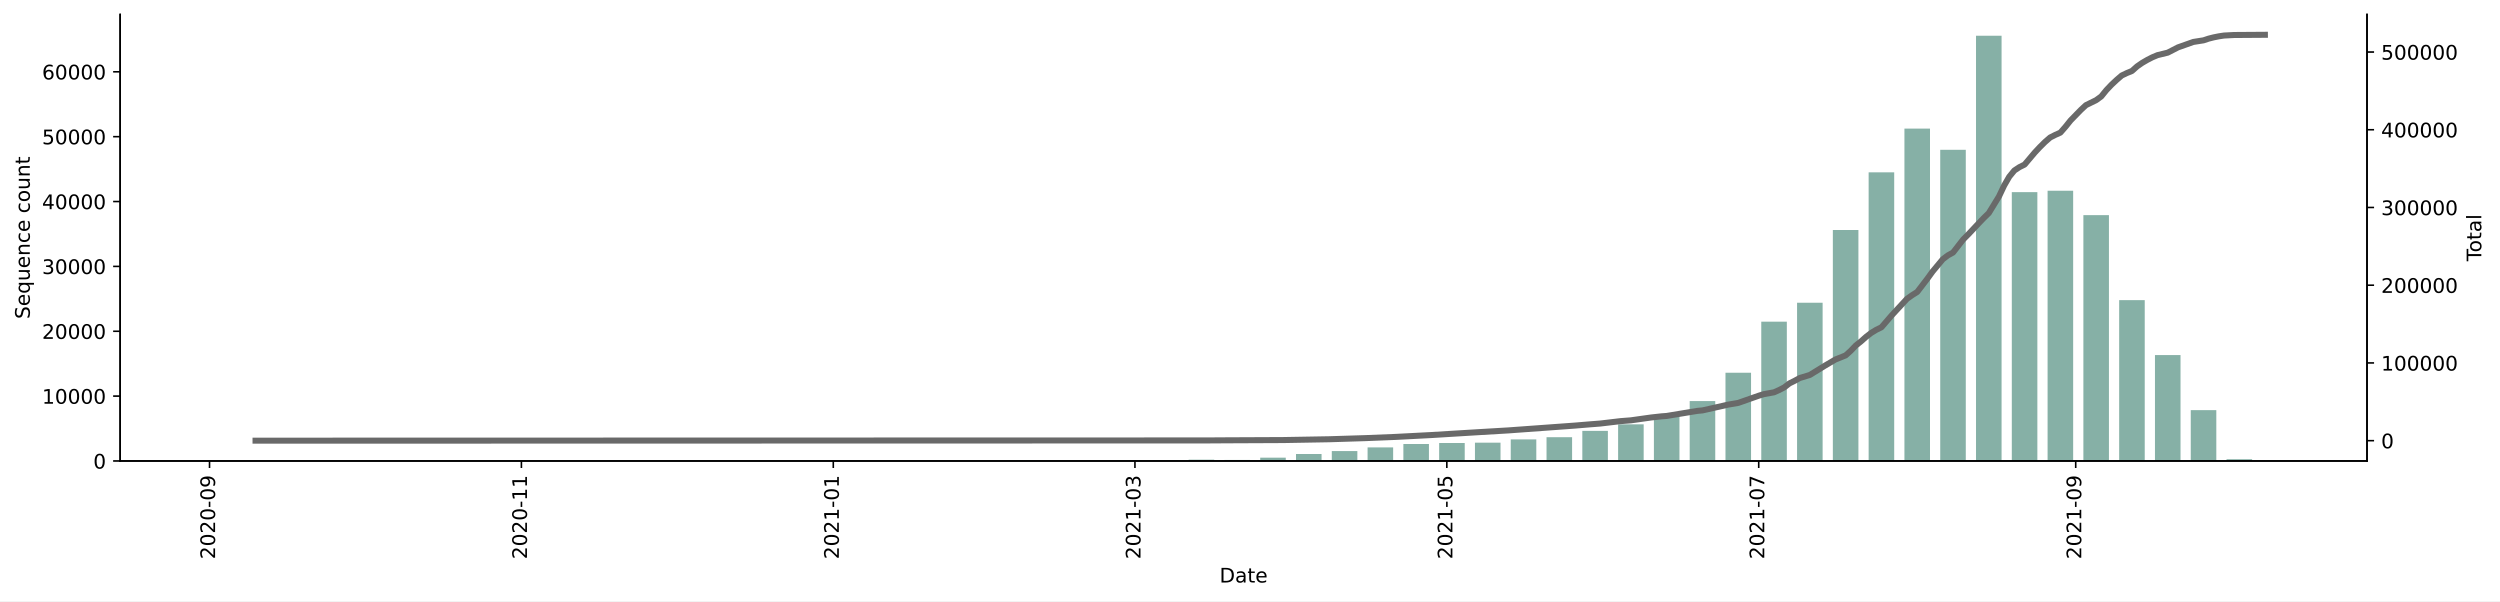
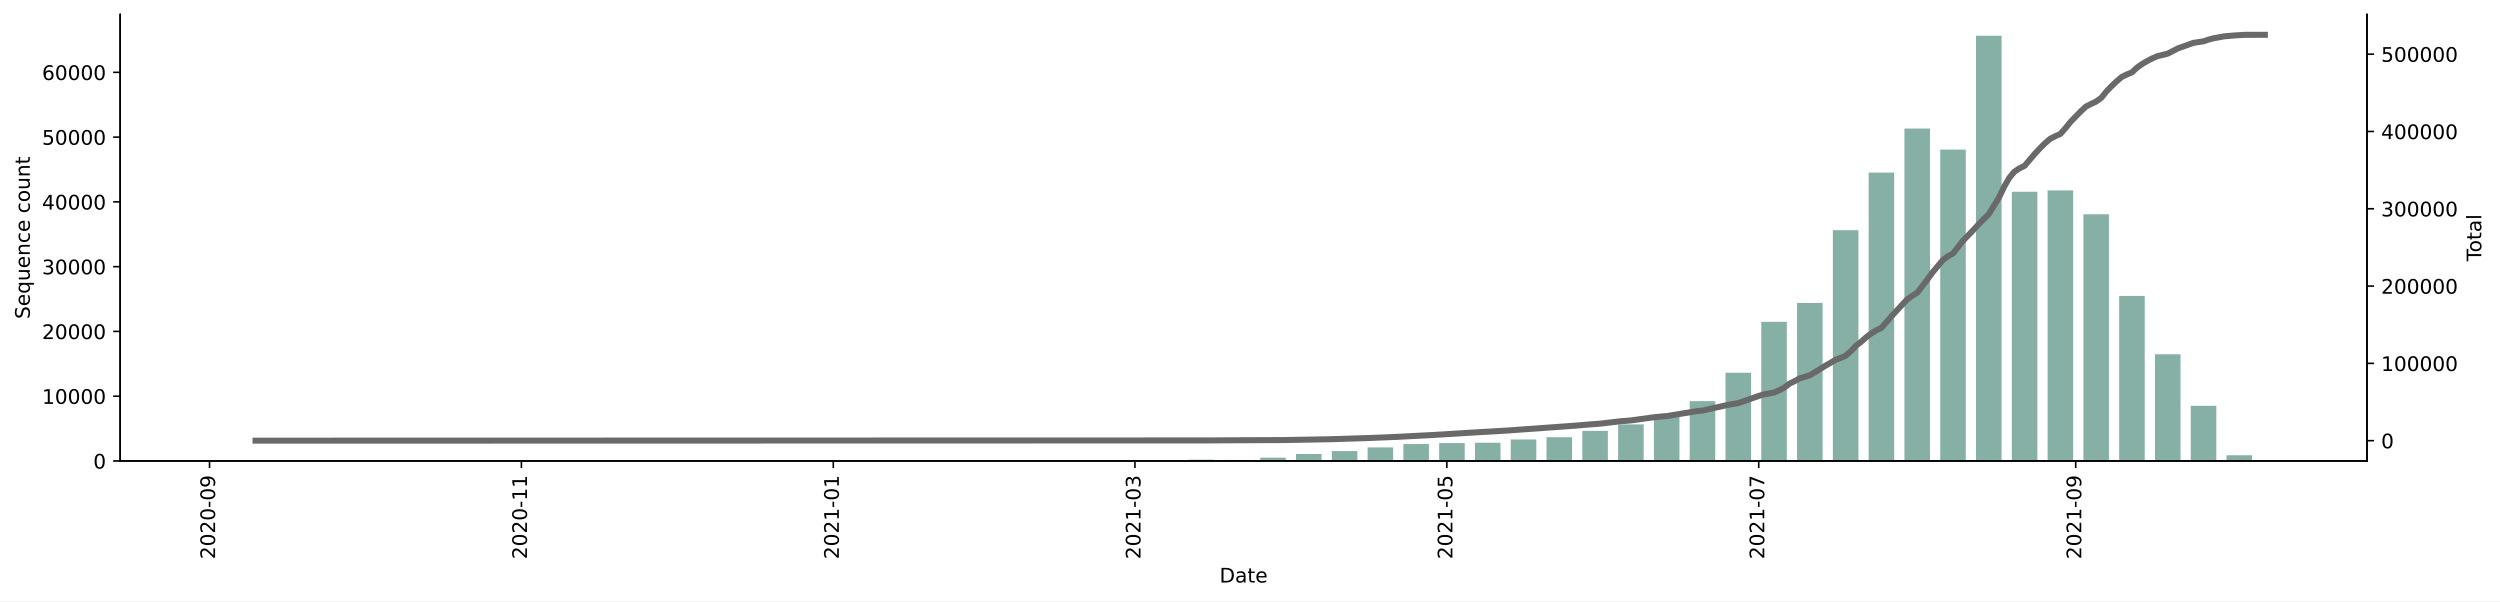
<svg xmlns="http://www.w3.org/2000/svg" xmlns:xlink="http://www.w3.org/1999/xlink" height="298.621pt" version="1.1" viewBox="0 0 1241.744 298.621" width="1241.744pt">
  <defs>
    <style type="text/css">*{stroke-linecap:butt;stroke-linejoin:round;}</style>
  </defs>
  <g id="figure_1">
    <g id="patch_1">
      <path d="M 0 298.621  L 1241.744 298.621  L 1241.744 0  L 0 0  z " style="fill:#ffffff;" />
    </g>
    <g id="axes_1">
      <g id="patch_2">
        <path d="M 59.691 228.96  L 1175.691 228.96  L 1175.691 7.2  L 59.691 7.2  z " style="fill:#ffffff;" />
      </g>
      <g id="patch_3">
-         <path clip-path="url(#p444b1c2fd3)" d="M 110.418 228.96  L 123.116 228.96  L 123.116 228.957  L 110.418 228.957  z " style="fill:#86b0a6;" />
+         <path clip-path="url(#p80021043e3)" d="M 110.418 228.96  L 123.116 228.96  L 123.116 228.957  L 110.418 228.957  z " style="fill:#86b0a6;" />
      </g>
      <g id="patch_4">
-         <path clip-path="url(#p444b1c2fd3)" d="M 145.971 228.96  L 158.669 228.96  L 158.669 228.957  L 145.971 228.957  z " style="fill:#86b0a6;" />
+         <path clip-path="url(#p80021043e3)" d="M 145.971 228.96  L 158.669 228.96  L 158.669 228.957  L 145.971 228.957  z " style="fill:#86b0a6;" />
      </g>
      <g id="patch_5">
-         <path clip-path="url(#p444b1c2fd3)" d="M 234.855 228.96  L 247.553 228.96  L 247.553 228.957  L 234.855 228.957  z " style="fill:#86b0a6;" />
+         <path clip-path="url(#p80021043e3)" d="M 234.855 228.96  L 247.553 228.96  L 247.553 228.957  L 234.855 228.957  z " style="fill:#86b0a6;" />
      </g>
      <g id="patch_6">
-         <path clip-path="url(#p444b1c2fd3)" d="M 252.632 228.96  L 265.33 228.96  L 265.33 228.957  L 252.632 228.957  z " style="fill:#86b0a6;" />
+         <path clip-path="url(#p80021043e3)" d="M 252.632 228.96  L 265.33 228.96  L 265.33 228.957  L 252.632 228.957  z " style="fill:#86b0a6;" />
      </g>
      <g id="patch_7">
-         <path clip-path="url(#p444b1c2fd3)" d="M 288.186 228.96  L 300.883 228.96  L 300.883 228.957  L 288.186 228.957  z " style="fill:#86b0a6;" />
+         <path clip-path="url(#p80021043e3)" d="M 288.186 228.96  L 300.883 228.96  L 300.883 228.957  L 288.186 228.957  z " style="fill:#86b0a6;" />
      </g>
      <g id="patch_8">
-         <path clip-path="url(#p444b1c2fd3)" d="M 323.739 228.96  L 336.437 228.96  L 336.437 228.957  L 323.739 228.957  z " style="fill:#86b0a6;" />
+         <path clip-path="url(#p80021043e3)" d="M 323.739 228.96  L 336.437 228.96  L 336.437 228.957  L 323.739 228.957  z " style="fill:#86b0a6;" />
      </g>
      <g id="patch_9">
-         <path clip-path="url(#p444b1c2fd3)" d="M 341.516 228.96  L 354.214 228.96  L 354.214 228.954  L 341.516 228.954  z " style="fill:#86b0a6;" />
+         <path clip-path="url(#p80021043e3)" d="M 341.516 228.96  L 354.214 228.96  L 354.214 228.954  L 341.516 228.954  z " style="fill:#86b0a6;" />
      </g>
      <g id="patch_10">
-         <path clip-path="url(#p444b1c2fd3)" d="M 359.293 228.96  L 371.99 228.96  L 371.99 228.957  L 359.293 228.957  z " style="fill:#86b0a6;" />
+         <path clip-path="url(#p80021043e3)" d="M 359.293 228.96  L 371.99 228.96  L 371.99 228.957  L 359.293 228.957  z " style="fill:#86b0a6;" />
      </g>
      <g id="patch_11">
-         <path clip-path="url(#p444b1c2fd3)" d="M 377.069 228.96  L 389.767 228.96  L 389.767 228.957  L 377.069 228.957  z " style="fill:#86b0a6;" />
+         <path clip-path="url(#p80021043e3)" d="M 377.069 228.96  L 389.767 228.96  L 389.767 228.957  L 377.069 228.957  z " style="fill:#86b0a6;" />
      </g>
      <g id="patch_12">
-         <path clip-path="url(#p444b1c2fd3)" d="M 412.623 228.96  L 425.321 228.96  L 425.321 228.847  L 412.623 228.847  z " style="fill:#86b0a6;" />
+         <path clip-path="url(#p80021043e3)" d="M 412.623 228.96  L 425.321 228.96  L 425.321 228.847  L 412.623 228.847  z " style="fill:#86b0a6;" />
      </g>
      <g id="patch_13">
-         <path clip-path="url(#p444b1c2fd3)" d="M 430.4 228.96  L 443.097 228.96  L 443.097 228.957  L 430.4 228.957  z " style="fill:#86b0a6;" />
+         <path clip-path="url(#p80021043e3)" d="M 430.4 228.96  L 443.097 228.96  L 443.097 228.957  L 430.4 228.957  z " style="fill:#86b0a6;" />
      </g>
      <g id="patch_14">
-         <path clip-path="url(#p444b1c2fd3)" d="M 448.176 228.96  L 460.874 228.96  L 460.874 228.957  L 448.176 228.957  z " style="fill:#86b0a6;" />
+         <path clip-path="url(#p80021043e3)" d="M 448.176 228.96  L 460.874 228.96  L 460.874 228.957  L 448.176 228.957  z " style="fill:#86b0a6;" />
      </g>
      <g id="patch_15">
-         <path clip-path="url(#p444b1c2fd3)" d="M 465.953 228.96  L 478.651 228.96  L 478.651 228.937  L 465.953 228.937  z " style="fill:#86b0a6;" />
+         <path clip-path="url(#p80021043e3)" d="M 465.953 228.96  L 478.651 228.96  L 478.651 228.937  L 465.953 228.937  z " style="fill:#86b0a6;" />
      </g>
      <g id="patch_16">
-         <path clip-path="url(#p444b1c2fd3)" d="M 483.73 228.96  L 496.428 228.96  L 496.428 228.886  L 483.73 228.886  z " style="fill:#86b0a6;" />
+         <path clip-path="url(#p80021043e3)" d="M 483.73 228.96  L 496.428 228.96  L 496.428 228.886  L 483.73 228.886  z " style="fill:#86b0a6;" />
      </g>
      <g id="patch_17">
-         <path clip-path="url(#p444b1c2fd3)" d="M 501.507 228.96  L 514.204 228.96  L 514.204 228.805  L 501.507 228.805  z " style="fill:#86b0a6;" />
+         <path clip-path="url(#p80021043e3)" d="M 501.507 228.96  L 514.204 228.96  L 514.204 228.806  L 501.507 228.806  z " style="fill:#86b0a6;" />
      </g>
      <g id="patch_18">
-         <path clip-path="url(#p444b1c2fd3)" d="M 519.284 228.96  L 531.981 228.96  L 531.981 228.957  L 519.284 228.957  z " style="fill:#86b0a6;" />
+         <path clip-path="url(#p80021043e3)" d="M 519.284 228.96  L 531.981 228.96  L 531.981 228.957  L 519.284 228.957  z " style="fill:#86b0a6;" />
      </g>
      <g id="patch_19">
-         <path clip-path="url(#p444b1c2fd3)" d="M 537.06 228.96  L 549.758 228.96  L 549.758 228.941  L 537.06 228.941  z " style="fill:#86b0a6;" />
+         <path clip-path="url(#p80021043e3)" d="M 537.06 228.96  L 549.758 228.96  L 549.758 228.941  L 537.06 228.941  z " style="fill:#86b0a6;" />
      </g>
      <g id="patch_20">
-         <path clip-path="url(#p444b1c2fd3)" d="M 554.837 228.96  L 567.535 228.96  L 567.535 228.828  L 554.837 228.828  z " style="fill:#86b0a6;" />
+         <path clip-path="url(#p80021043e3)" d="M 554.837 228.96  L 567.535 228.96  L 567.535 228.828  L 554.837 228.828  z " style="fill:#86b0a6;" />
      </g>
      <g id="patch_21">
-         <path clip-path="url(#p444b1c2fd3)" d="M 572.614 228.96  L 585.312 228.96  L 585.312 228.625  L 572.614 228.625  z " style="fill:#86b0a6;" />
+         <path clip-path="url(#p80021043e3)" d="M 572.614 228.96  L 585.312 228.96  L 585.312 228.625  L 572.614 228.625  z " style="fill:#86b0a6;" />
      </g>
      <g id="patch_22">
-         <path clip-path="url(#p444b1c2fd3)" d="M 590.391 228.96  L 603.088 228.96  L 603.088 228.319  L 590.391 228.319  z " style="fill:#86b0a6;" />
+         <path clip-path="url(#p80021043e3)" d="M 590.391 228.96  L 603.088 228.96  L 603.088 228.32  L 590.391 228.32  z " style="fill:#86b0a6;" />
      </g>
      <g id="patch_23">
-         <path clip-path="url(#p444b1c2fd3)" d="M 608.167 228.96  L 620.865 228.96  L 620.865 228.438  L 608.167 228.438  z " style="fill:#86b0a6;" />
+         <path clip-path="url(#p80021043e3)" d="M 608.167 228.96  L 620.865 228.96  L 620.865 228.439  L 608.167 228.439  z " style="fill:#86b0a6;" />
      </g>
      <g id="patch_24">
-         <path clip-path="url(#p444b1c2fd3)" d="M 625.944 228.96  L 638.642 228.96  L 638.642 227.336  L 625.944 227.336  z " style="fill:#86b0a6;" />
+         <path clip-path="url(#p80021043e3)" d="M 625.944 228.96  L 638.642 228.96  L 638.642 227.339  L 625.944 227.339  z " style="fill:#86b0a6;" />
      </g>
      <g id="patch_25">
-         <path clip-path="url(#p444b1c2fd3)" d="M 643.721 228.96  L 656.419 228.96  L 656.419 225.5  L 643.721 225.5  z " style="fill:#86b0a6;" />
+         <path clip-path="url(#p80021043e3)" d="M 643.721 228.96  L 656.419 228.96  L 656.419 225.505  L 643.721 225.505  z " style="fill:#86b0a6;" />
      </g>
      <g id="patch_26">
-         <path clip-path="url(#p444b1c2fd3)" d="M 661.498 228.96  L 674.195 228.96  L 674.195 224.028  L 661.498 224.028  z " style="fill:#86b0a6;" />
+         <path clip-path="url(#p80021043e3)" d="M 661.498 228.96  L 674.195 228.96  L 674.195 224.035  L 661.498 224.035  z " style="fill:#86b0a6;" />
      </g>
      <g id="patch_27">
-         <path clip-path="url(#p444b1c2fd3)" d="M 679.274 228.96  L 691.972 228.96  L 691.972 222.22  L 679.274 222.22  z " style="fill:#86b0a6;" />
+         <path clip-path="url(#p80021043e3)" d="M 679.274 228.96  L 691.972 228.96  L 691.972 222.23  L 679.274 222.23  z " style="fill:#86b0a6;" />
      </g>
      <g id="patch_28">
-         <path clip-path="url(#p444b1c2fd3)" d="M 697.051 228.96  L 709.749 228.96  L 709.749 220.545  L 697.051 220.545  z " style="fill:#86b0a6;" />
+         <path clip-path="url(#p80021043e3)" d="M 697.051 228.96  L 709.749 228.96  L 709.749 220.557  L 697.051 220.557  z " style="fill:#86b0a6;" />
      </g>
      <g id="patch_29">
-         <path clip-path="url(#p444b1c2fd3)" d="M 714.828 228.96  L 727.526 228.96  L 727.526 220.046  L 714.828 220.046  z " style="fill:#86b0a6;" />
+         <path clip-path="url(#p80021043e3)" d="M 714.828 228.96  L 727.526 228.96  L 727.526 220.058  L 714.828 220.058  z " style="fill:#86b0a6;" />
      </g>
      <g id="patch_30">
-         <path clip-path="url(#p444b1c2fd3)" d="M 732.605 228.96  L 745.302 228.96  L 745.302 219.888  L 732.605 219.888  z " style="fill:#86b0a6;" />
+         <path clip-path="url(#p80021043e3)" d="M 732.605 228.96  L 745.302 228.96  L 745.302 219.901  L 732.605 219.901  z " style="fill:#86b0a6;" />
      </g>
      <g id="patch_31">
-         <path clip-path="url(#p444b1c2fd3)" d="M 750.381 228.96  L 763.079 228.96  L 763.079 218.251  L 750.381 218.251  z " style="fill:#86b0a6;" />
+         <path clip-path="url(#p80021043e3)" d="M 750.381 228.96  L 763.079 228.96  L 763.079 218.266  L 750.381 218.266  z " style="fill:#86b0a6;" />
      </g>
      <g id="patch_32">
-         <path clip-path="url(#p444b1c2fd3)" d="M 768.158 228.96  L 780.856 228.96  L 780.856 217.153  L 768.158 217.153  z " style="fill:#86b0a6;" />
+         <path clip-path="url(#p80021043e3)" d="M 768.158 228.96  L 780.856 228.96  L 780.856 217.169  L 768.158 217.169  z " style="fill:#86b0a6;" />
      </g>
      <g id="patch_33">
-         <path clip-path="url(#p444b1c2fd3)" d="M 785.935 228.96  L 798.633 228.96  L 798.633 213.995  L 785.935 213.995  z " style="fill:#86b0a6;" />
+         <path clip-path="url(#p80021043e3)" d="M 785.935 228.96  L 798.633 228.96  L 798.633 214.017  L 785.935 214.017  z " style="fill:#86b0a6;" />
      </g>
      <g id="patch_34">
-         <path clip-path="url(#p444b1c2fd3)" d="M 803.712 228.96  L 816.409 228.96  L 816.409 210.777  L 803.712 210.777  z " style="fill:#86b0a6;" />
+         <path clip-path="url(#p80021043e3)" d="M 803.712 228.96  L 816.409 228.96  L 816.409 210.803  L 803.712 210.803  z " style="fill:#86b0a6;" />
      </g>
      <g id="patch_35">
-         <path clip-path="url(#p444b1c2fd3)" d="M 821.489 228.96  L 834.186 228.96  L 834.186 206.337  L 821.489 206.337  z " style="fill:#86b0a6;" />
+         <path clip-path="url(#p80021043e3)" d="M 821.489 228.96  L 834.186 228.96  L 834.186 206.36  L 821.489 206.36  z " style="fill:#86b0a6;" />
      </g>
      <g id="patch_36">
-         <path clip-path="url(#p444b1c2fd3)" d="M 839.265 228.96  L 851.963 228.96  L 851.963 199.214  L 839.265 199.214  z " style="fill:#86b0a6;" />
+         <path clip-path="url(#p80021043e3)" d="M 839.265 228.96  L 851.963 228.96  L 851.963 199.241  L 839.265 199.241  z " style="fill:#86b0a6;" />
      </g>
      <g id="patch_37">
-         <path clip-path="url(#p444b1c2fd3)" d="M 857.042 228.96  L 869.74 228.96  L 869.74 185.139  L 857.042 185.139  z " style="fill:#86b0a6;" />
+         <path clip-path="url(#p80021043e3)" d="M 857.042 228.96  L 869.74 228.96  L 869.74 185.121  L 857.042 185.121  z " style="fill:#86b0a6;" />
      </g>
      <g id="patch_38">
-         <path clip-path="url(#p444b1c2fd3)" d="M 874.819 228.96  L 887.517 228.96  L 887.517 159.758  L 874.819 159.758  z " style="fill:#86b0a6;" />
+         <path clip-path="url(#p80021043e3)" d="M 874.819 228.96  L 887.517 228.96  L 887.517 159.825  L 874.819 159.825  z " style="fill:#86b0a6;" />
      </g>
      <g id="patch_39">
-         <path clip-path="url(#p444b1c2fd3)" d="M 892.596 228.96  L 905.293 228.96  L 905.293 150.361  L 892.596 150.361  z " style="fill:#86b0a6;" />
+         <path clip-path="url(#p80021043e3)" d="M 892.596 228.96  L 905.293 228.96  L 905.293 150.457  L 892.596 150.457  z " style="fill:#86b0a6;" />
      </g>
      <g id="patch_40">
-         <path clip-path="url(#p444b1c2fd3)" d="M 910.372 228.96  L 923.07 228.96  L 923.07 114.23  L 910.372 114.23  z " style="fill:#86b0a6;" />
+         <path clip-path="url(#p80021043e3)" d="M 910.372 228.96  L 923.07 228.96  L 923.07 114.355  L 910.372 114.355  z " style="fill:#86b0a6;" />
      </g>
      <g id="patch_41">
-         <path clip-path="url(#p444b1c2fd3)" d="M 928.149 228.96  L 940.847 228.96  L 940.847 85.592  L 928.149 85.592  z " style="fill:#86b0a6;" />
+         <path clip-path="url(#p80021043e3)" d="M 928.149 228.96  L 940.847 228.96  L 940.847 85.74  L 928.149 85.74  z " style="fill:#86b0a6;" />
      </g>
      <g id="patch_42">
-         <path clip-path="url(#p444b1c2fd3)" d="M 945.926 228.96  L 958.624 228.96  L 958.624 63.875  L 945.926 63.875  z " style="fill:#86b0a6;" />
+         <path clip-path="url(#p80021043e3)" d="M 945.926 228.96  L 958.624 228.96  L 958.624 63.841  L 945.926 63.841  z " style="fill:#86b0a6;" />
      </g>
      <g id="patch_43">
-         <path clip-path="url(#p444b1c2fd3)" d="M 963.703 228.96  L 976.4 228.96  L 976.4 74.407  L 963.703 74.407  z " style="fill:#86b0a6;" />
+         <path clip-path="url(#p80021043e3)" d="M 963.703 228.96  L 976.4 228.96  L 976.4 74.313  L 963.703 74.313  z " style="fill:#86b0a6;" />
      </g>
      <g id="patch_44">
-         <path clip-path="url(#p444b1c2fd3)" d="M 981.479 228.96  L 994.177 228.96  L 994.177 17.76  L 981.479 17.76  z " style="fill:#86b0a6;" />
+         <path clip-path="url(#p80021043e3)" d="M 981.479 228.96  L 994.177 228.96  L 994.177 17.76  L 981.479 17.76  z " style="fill:#86b0a6;" />
      </g>
      <g id="patch_45">
-         <path clip-path="url(#p444b1c2fd3)" d="M 999.256 228.96  L 1011.954 228.96  L 1011.954 95.425  L 999.256 95.425  z " style="fill:#86b0a6;" />
+         <path clip-path="url(#p80021043e3)" d="M 999.256 228.96  L 1011.954 228.96  L 1011.954 95.236  L 999.256 95.236  z " style="fill:#86b0a6;" />
      </g>
      <g id="patch_46">
-         <path clip-path="url(#p444b1c2fd3)" d="M 1017.033 228.96  L 1029.731 228.96  L 1029.731 94.742  L 1017.033 94.742  z " style="fill:#86b0a6;" />
+         <path clip-path="url(#p80021043e3)" d="M 1017.033 228.96  L 1029.731 228.96  L 1029.731 94.567  L 1017.033 94.567  z " style="fill:#86b0a6;" />
      </g>
      <g id="patch_47">
-         <path clip-path="url(#p444b1c2fd3)" d="M 1034.81 228.96  L 1047.507 228.96  L 1047.507 106.852  L 1034.81 106.852  z " style="fill:#86b0a6;" />
+         <path clip-path="url(#p80021043e3)" d="M 1034.81 228.96  L 1047.507 228.96  L 1047.507 106.435  L 1034.81 106.435  z " style="fill:#86b0a6;" />
      </g>
      <g id="patch_48">
-         <path clip-path="url(#p444b1c2fd3)" d="M 1052.587 228.96  L 1065.284 228.96  L 1065.284 149.069  L 1052.587 149.069  z " style="fill:#86b0a6;" />
+         <path clip-path="url(#p80021043e3)" d="M 1052.587 228.96  L 1065.284 228.96  L 1065.284 146.999  L 1052.587 146.999  z " style="fill:#86b0a6;" />
      </g>
      <g id="patch_49">
-         <path clip-path="url(#p444b1c2fd3)" d="M 1070.363 228.96  L 1083.061 228.96  L 1083.061 176.36  L 1070.363 176.36  z " style="fill:#86b0a6;" />
+         <path clip-path="url(#p80021043e3)" d="M 1070.363 228.96  L 1083.061 228.96  L 1083.061 175.949  L 1070.363 175.949  z " style="fill:#86b0a6;" />
      </g>
      <g id="patch_50">
-         <path clip-path="url(#p444b1c2fd3)" d="M 1088.14 228.96  L 1100.838 228.96  L 1100.838 203.709  L 1088.14 203.709  z " style="fill:#86b0a6;" />
+         <path clip-path="url(#p80021043e3)" d="M 1088.14 228.96  L 1100.838 228.96  L 1100.838 201.554  L 1088.14 201.554  z " style="fill:#86b0a6;" />
      </g>
      <g id="patch_51">
-         <path clip-path="url(#p444b1c2fd3)" d="M 1105.917 228.96  L 1118.615 228.96  L 1118.615 228.071  L 1105.917 228.071  z " style="fill:#86b0a6;" />
+         <path clip-path="url(#p80021043e3)" d="M 1105.917 228.96  L 1118.615 228.96  L 1118.615 226.145  L 1105.917 226.145  z " style="fill:#86b0a6;" />
      </g>
      <g id="matplotlib.axis_1">
        <g id="xtick_1">
          <g id="line2d_1">
            <defs>
-               <path d="M 0 0  L 0 3.5  " id="md7b1dabd94" style="stroke:#000000;stroke-width:0.8;" />
+               <path d="M 0 0  L 0 3.5  " id="mb8e921b5cb" style="stroke:#000000;stroke-width:0.8;" />
            </defs>
            <g>
-               <use style="stroke:#000000;stroke-width:0.8;" x="104.069" xlink:href="#md7b1dabd94" y="228.96" />
+               <use style="stroke:#000000;stroke-width:0.8;" x="104.069" xlink:href="#mb8e921b5cb" y="228.96" />
            </g>
          </g>
          <g id="text_1">
            <g transform="translate(106.8284 277.7428)rotate(-90)scale(0.1 -0.1)">
              <defs>
                <path d="M 1228 531  L 3431 531  L 3431 0  L 469 0  L 469 531  Q 828 903 1448 1529  Q 2069 2156 2228 2338  Q 2531 2678 2651 2914  Q 2772 3150 2772 3378  Q 2772 3750 2511 3984  Q 2250 4219 1831 4219  Q 1534 4219 1204 4116  Q 875 4013 500 3803  L 500 4441  Q 881 4594 1212 4672  Q 1544 4750 1819 4750  Q 2544 4750 2975 4387  Q 3406 4025 3406 3419  Q 3406 3131 3298 2873  Q 3191 2616 2906 2266  Q 2828 2175 2409 1742  Q 1991 1309 1228 531  z " id="DejaVuSans-32" transform="scale(0.015625)" />
                <path d="M 2034 4250  Q 1547 4250 1301 3770  Q 1056 3291 1056 2328  Q 1056 1369 1301 889  Q 1547 409 2034 409  Q 2525 409 2770 889  Q 3016 1369 3016 2328  Q 3016 3291 2770 3770  Q 2525 4250 2034 4250  z M 2034 4750  Q 2819 4750 3233 4129  Q 3647 3509 3647 2328  Q 3647 1150 3233 529  Q 2819 -91 2034 -91  Q 1250 -91 836 529  Q 422 1150 422 2328  Q 422 3509 836 4129  Q 1250 4750 2034 4750  z " id="DejaVuSans-30" transform="scale(0.015625)" />
                <path d="M 313 2009  L 1997 2009  L 1997 1497  L 313 1497  L 313 2009  z " id="DejaVuSans-2d" transform="scale(0.015625)" />
                <path d="M 703 97  L 703 672  Q 941 559 1184 500  Q 1428 441 1663 441  Q 2288 441 2617 861  Q 2947 1281 2994 2138  Q 2813 1869 2534 1725  Q 2256 1581 1919 1581  Q 1219 1581 811 2004  Q 403 2428 403 3163  Q 403 3881 828 4315  Q 1253 4750 1959 4750  Q 2769 4750 3195 4129  Q 3622 3509 3622 2328  Q 3622 1225 3098 567  Q 2575 -91 1691 -91  Q 1453 -91 1209 -44  Q 966 3 703 97  z M 1959 2075  Q 2384 2075 2632 2365  Q 2881 2656 2881 3163  Q 2881 3666 2632 3958  Q 2384 4250 1959 4250  Q 1534 4250 1286 3958  Q 1038 3666 1038 3163  Q 1038 2656 1286 2365  Q 1534 2075 1959 2075  z " id="DejaVuSans-39" transform="scale(0.015625)" />
              </defs>
              <use xlink:href="#DejaVuSans-32" />
              <use x="63.623" xlink:href="#DejaVuSans-30" />
              <use x="127.246" xlink:href="#DejaVuSans-32" />
              <use x="190.869" xlink:href="#DejaVuSans-30" />
              <use x="254.492" xlink:href="#DejaVuSans-2d" />
              <use x="290.576" xlink:href="#DejaVuSans-30" />
              <use x="354.199" xlink:href="#DejaVuSans-39" />
            </g>
          </g>
        </g>
        <g id="xtick_2">
          <g id="line2d_2">
            <g>
-               <use style="stroke:#000000;stroke-width:0.8;" x="258.981" xlink:href="#md7b1dabd94" y="228.96" />
+               <use style="stroke:#000000;stroke-width:0.8;" x="258.981" xlink:href="#mb8e921b5cb" y="228.96" />
            </g>
          </g>
          <g id="text_2">
            <g transform="translate(261.7402 277.7428)rotate(-90)scale(0.1 -0.1)">
              <defs>
                <path d="M 794 531  L 1825 531  L 1825 4091  L 703 3866  L 703 4441  L 1819 4666  L 2450 4666  L 2450 531  L 3481 531  L 3481 0  L 794 0  L 794 531  z " id="DejaVuSans-31" transform="scale(0.015625)" />
              </defs>
              <use xlink:href="#DejaVuSans-32" />
              <use x="63.623" xlink:href="#DejaVuSans-30" />
              <use x="127.246" xlink:href="#DejaVuSans-32" />
              <use x="190.869" xlink:href="#DejaVuSans-30" />
              <use x="254.492" xlink:href="#DejaVuSans-2d" />
              <use x="290.576" xlink:href="#DejaVuSans-31" />
              <use x="354.199" xlink:href="#DejaVuSans-31" />
            </g>
          </g>
        </g>
        <g id="xtick_3">
          <g id="line2d_3">
            <g>
-               <use style="stroke:#000000;stroke-width:0.8;" x="413.893" xlink:href="#md7b1dabd94" y="228.96" />
+               <use style="stroke:#000000;stroke-width:0.8;" x="413.893" xlink:href="#mb8e921b5cb" y="228.96" />
            </g>
          </g>
          <g id="text_3">
            <g transform="translate(416.6521 277.7428)rotate(-90)scale(0.1 -0.1)">
              <use xlink:href="#DejaVuSans-32" />
              <use x="63.623" xlink:href="#DejaVuSans-30" />
              <use x="127.246" xlink:href="#DejaVuSans-32" />
              <use x="190.869" xlink:href="#DejaVuSans-31" />
              <use x="254.492" xlink:href="#DejaVuSans-2d" />
              <use x="290.576" xlink:href="#DejaVuSans-30" />
              <use x="354.199" xlink:href="#DejaVuSans-31" />
            </g>
          </g>
        </g>
        <g id="xtick_4">
          <g id="line2d_4">
            <g>
-               <use style="stroke:#000000;stroke-width:0.8;" x="563.725" xlink:href="#md7b1dabd94" y="228.96" />
+               <use style="stroke:#000000;stroke-width:0.8;" x="563.725" xlink:href="#mb8e921b5cb" y="228.96" />
            </g>
          </g>
          <g id="text_4">
            <g transform="translate(566.4848 277.7428)rotate(-90)scale(0.1 -0.1)">
              <defs>
                <path d="M 2597 2516  Q 3050 2419 3304 2112  Q 3559 1806 3559 1356  Q 3559 666 3084 287  Q 2609 -91 1734 -91  Q 1441 -91 1130 -33  Q 819 25 488 141  L 488 750  Q 750 597 1062 519  Q 1375 441 1716 441  Q 2309 441 2620 675  Q 2931 909 2931 1356  Q 2931 1769 2642 2001  Q 2353 2234 1838 2234  L 1294 2234  L 1294 2753  L 1863 2753  Q 2328 2753 2575 2939  Q 2822 3125 2822 3475  Q 2822 3834 2567 4026  Q 2313 4219 1838 4219  Q 1578 4219 1281 4162  Q 984 4106 628 3988  L 628 4550  Q 988 4650 1302 4700  Q 1616 4750 1894 4750  Q 2613 4750 3031 4423  Q 3450 4097 3450 3541  Q 3450 3153 3228 2886  Q 3006 2619 2597 2516  z " id="DejaVuSans-33" transform="scale(0.015625)" />
              </defs>
              <use xlink:href="#DejaVuSans-32" />
              <use x="63.623" xlink:href="#DejaVuSans-30" />
              <use x="127.246" xlink:href="#DejaVuSans-32" />
              <use x="190.869" xlink:href="#DejaVuSans-31" />
              <use x="254.492" xlink:href="#DejaVuSans-2d" />
              <use x="290.576" xlink:href="#DejaVuSans-30" />
              <use x="354.199" xlink:href="#DejaVuSans-33" />
            </g>
          </g>
        </g>
        <g id="xtick_5">
          <g id="line2d_5">
            <g>
-               <use style="stroke:#000000;stroke-width:0.8;" x="718.637" xlink:href="#md7b1dabd94" y="228.96" />
+               <use style="stroke:#000000;stroke-width:0.8;" x="718.637" xlink:href="#mb8e921b5cb" y="228.96" />
            </g>
          </g>
          <g id="text_5">
            <g transform="translate(721.3966 277.7428)rotate(-90)scale(0.1 -0.1)">
              <defs>
                <path d="M 691 4666  L 3169 4666  L 3169 4134  L 1269 4134  L 1269 2991  Q 1406 3038 1543 3061  Q 1681 3084 1819 3084  Q 2600 3084 3056 2656  Q 3513 2228 3513 1497  Q 3513 744 3044 326  Q 2575 -91 1722 -91  Q 1428 -91 1123 -41  Q 819 9 494 109  L 494 744  Q 775 591 1075 516  Q 1375 441 1709 441  Q 2250 441 2565 725  Q 2881 1009 2881 1497  Q 2881 1984 2565 2268  Q 2250 2553 1709 2553  Q 1456 2553 1204 2497  Q 953 2441 691 2322  L 691 4666  z " id="DejaVuSans-35" transform="scale(0.015625)" />
              </defs>
              <use xlink:href="#DejaVuSans-32" />
              <use x="63.623" xlink:href="#DejaVuSans-30" />
              <use x="127.246" xlink:href="#DejaVuSans-32" />
              <use x="190.869" xlink:href="#DejaVuSans-31" />
              <use x="254.492" xlink:href="#DejaVuSans-2d" />
              <use x="290.576" xlink:href="#DejaVuSans-30" />
              <use x="354.199" xlink:href="#DejaVuSans-35" />
            </g>
          </g>
        </g>
        <g id="xtick_6">
          <g id="line2d_6">
            <g>
-               <use style="stroke:#000000;stroke-width:0.8;" x="873.549" xlink:href="#md7b1dabd94" y="228.96" />
+               <use style="stroke:#000000;stroke-width:0.8;" x="873.549" xlink:href="#mb8e921b5cb" y="228.96" />
            </g>
          </g>
          <g id="text_6">
            <g transform="translate(876.3085 277.7428)rotate(-90)scale(0.1 -0.1)">
              <defs>
                <path d="M 525 4666  L 3525 4666  L 3525 4397  L 1831 0  L 1172 0  L 2766 4134  L 525 4134  L 525 4666  z " id="DejaVuSans-37" transform="scale(0.015625)" />
              </defs>
              <use xlink:href="#DejaVuSans-32" />
              <use x="63.623" xlink:href="#DejaVuSans-30" />
              <use x="127.246" xlink:href="#DejaVuSans-32" />
              <use x="190.869" xlink:href="#DejaVuSans-31" />
              <use x="254.492" xlink:href="#DejaVuSans-2d" />
              <use x="290.576" xlink:href="#DejaVuSans-30" />
              <use x="354.199" xlink:href="#DejaVuSans-37" />
            </g>
          </g>
        </g>
        <g id="xtick_7">
          <g id="line2d_7">
            <g>
-               <use style="stroke:#000000;stroke-width:0.8;" x="1031" xlink:href="#md7b1dabd94" y="228.96" />
+               <use style="stroke:#000000;stroke-width:0.8;" x="1031" xlink:href="#mb8e921b5cb" y="228.96" />
            </g>
          </g>
          <g id="text_7">
            <g transform="translate(1033.76 277.7428)rotate(-90)scale(0.1 -0.1)">
              <use xlink:href="#DejaVuSans-32" />
              <use x="63.623" xlink:href="#DejaVuSans-30" />
              <use x="127.246" xlink:href="#DejaVuSans-32" />
              <use x="190.869" xlink:href="#DejaVuSans-31" />
              <use x="254.492" xlink:href="#DejaVuSans-2d" />
              <use x="290.576" xlink:href="#DejaVuSans-30" />
              <use x="354.199" xlink:href="#DejaVuSans-39" />
            </g>
          </g>
        </g>
        <g id="text_8">
          <g transform="translate(605.7398 289.3413)scale(0.1 -0.1)">
            <defs>
              <path d="M 1259 4147  L 1259 519  L 2022 519  Q 2988 519 3436 956  Q 3884 1394 3884 2338  Q 3884 3275 3436 3711  Q 2988 4147 2022 4147  L 1259 4147  z M 628 4666  L 1925 4666  Q 3281 4666 3915 4102  Q 4550 3538 4550 2338  Q 4550 1131 3912 565  Q 3275 0 1925 0  L 628 0  L 628 4666  z " id="DejaVuSans-44" transform="scale(0.015625)" />
              <path d="M 2194 1759  Q 1497 1759 1228 1600  Q 959 1441 959 1056  Q 959 750 1161 570  Q 1363 391 1709 391  Q 2188 391 2477 730  Q 2766 1069 2766 1631  L 2766 1759  L 2194 1759  z M 3341 1997  L 3341 0  L 2766 0  L 2766 531  Q 2569 213 2275 61  Q 1981 -91 1556 -91  Q 1019 -91 701 211  Q 384 513 384 1019  Q 384 1609 779 1909  Q 1175 2209 1959 2209  L 2766 2209  L 2766 2266  Q 2766 2663 2505 2880  Q 2244 3097 1772 3097  Q 1472 3097 1187 3025  Q 903 2953 641 2809  L 641 3341  Q 956 3463 1253 3523  Q 1550 3584 1831 3584  Q 2591 3584 2966 3190  Q 3341 2797 3341 1997  z " id="DejaVuSans-61" transform="scale(0.015625)" />
              <path d="M 1172 4494  L 1172 3500  L 2356 3500  L 2356 3053  L 1172 3053  L 1172 1153  Q 1172 725 1289 603  Q 1406 481 1766 481  L 2356 481  L 2356 0  L 1766 0  Q 1100 0 847 248  Q 594 497 594 1153  L 594 3053  L 172 3053  L 172 3500  L 594 3500  L 594 4494  L 1172 4494  z " id="DejaVuSans-74" transform="scale(0.015625)" />
              <path d="M 3597 1894  L 3597 1613  L 953 1613  Q 991 1019 1311 708  Q 1631 397 2203 397  Q 2534 397 2845 478  Q 3156 559 3463 722  L 3463 178  Q 3153 47 2828 -22  Q 2503 -91 2169 -91  Q 1331 -91 842 396  Q 353 884 353 1716  Q 353 2575 817 3079  Q 1281 3584 2069 3584  Q 2775 3584 3186 3129  Q 3597 2675 3597 1894  z M 3022 2063  Q 3016 2534 2758 2815  Q 2500 3097 2075 3097  Q 1594 3097 1305 2825  Q 1016 2553 972 2059  L 3022 2063  z " id="DejaVuSans-65" transform="scale(0.015625)" />
            </defs>
            <use xlink:href="#DejaVuSans-44" />
            <use x="77.002" xlink:href="#DejaVuSans-61" />
            <use x="138.281" xlink:href="#DejaVuSans-74" />
            <use x="177.49" xlink:href="#DejaVuSans-65" />
          </g>
        </g>
      </g>
      <g id="matplotlib.axis_2">
        <g id="ytick_1">
          <g id="line2d_8">
            <defs>
-               <path d="M 0 0  L -3.5 0  " id="mdb5c0a20c9" style="stroke:#000000;stroke-width:0.8;" />
+               <path d="M 0 0  L -3.5 0  " id="m2e3451420b" style="stroke:#000000;stroke-width:0.8;" />
            </defs>
            <g>
-               <use style="stroke:#000000;stroke-width:0.8;" x="59.691" xlink:href="#mdb5c0a20c9" y="228.96" />
+               <use style="stroke:#000000;stroke-width:0.8;" x="59.691" xlink:href="#m2e3451420b" y="228.96" />
            </g>
          </g>
          <g id="text_9">
            <g transform="translate(46.32812 232.7592)scale(0.1 -0.1)">
              <use xlink:href="#DejaVuSans-30" />
            </g>
          </g>
        </g>
        <g id="ytick_2">
          <g id="line2d_9">
            <g>
-               <use style="stroke:#000000;stroke-width:0.8;" x="59.691" xlink:href="#mdb5c0a20c9" y="196.743" />
+               <use style="stroke:#000000;stroke-width:0.8;" x="59.691" xlink:href="#m2e3451420b" y="196.789" />
            </g>
          </g>
          <g id="text_10">
-             <g transform="translate(20.87813 200.5425)scale(0.1 -0.1)">
+             <g transform="translate(20.87813 200.5886)scale(0.1 -0.1)">
              <use xlink:href="#DejaVuSans-31" />
              <use x="63.623" xlink:href="#DejaVuSans-30" />
              <use x="127.246" xlink:href="#DejaVuSans-30" />
              <use x="190.869" xlink:href="#DejaVuSans-30" />
              <use x="254.492" xlink:href="#DejaVuSans-30" />
            </g>
          </g>
        </g>
        <g id="ytick_3">
          <g id="line2d_10">
            <g>
-               <use style="stroke:#000000;stroke-width:0.8;" x="59.691" xlink:href="#mdb5c0a20c9" y="164.527" />
+               <use style="stroke:#000000;stroke-width:0.8;" x="59.691" xlink:href="#m2e3451420b" y="164.619" />
            </g>
          </g>
          <g id="text_11">
-             <g transform="translate(20.87813 168.3258)scale(0.1 -0.1)">
+             <g transform="translate(20.87813 168.418)scale(0.1 -0.1)">
              <use xlink:href="#DejaVuSans-32" />
              <use x="63.623" xlink:href="#DejaVuSans-30" />
              <use x="127.246" xlink:href="#DejaVuSans-30" />
              <use x="190.869" xlink:href="#DejaVuSans-30" />
              <use x="254.492" xlink:href="#DejaVuSans-30" />
            </g>
          </g>
        </g>
        <g id="ytick_4">
          <g id="line2d_11">
            <g>
-               <use style="stroke:#000000;stroke-width:0.8;" x="59.691" xlink:href="#mdb5c0a20c9" y="132.31" />
+               <use style="stroke:#000000;stroke-width:0.8;" x="59.691" xlink:href="#m2e3451420b" y="132.448" />
            </g>
          </g>
          <g id="text_12">
-             <g transform="translate(20.87813 136.109)scale(0.1 -0.1)">
+             <g transform="translate(20.87813 136.2474)scale(0.1 -0.1)">
              <use xlink:href="#DejaVuSans-33" />
              <use x="63.623" xlink:href="#DejaVuSans-30" />
              <use x="127.246" xlink:href="#DejaVuSans-30" />
              <use x="190.869" xlink:href="#DejaVuSans-30" />
              <use x="254.492" xlink:href="#DejaVuSans-30" />
            </g>
          </g>
        </g>
        <g id="ytick_5">
          <g id="line2d_12">
            <g>
-               <use style="stroke:#000000;stroke-width:0.8;" x="59.691" xlink:href="#mdb5c0a20c9" y="100.093" />
+               <use style="stroke:#000000;stroke-width:0.8;" x="59.691" xlink:href="#m2e3451420b" y="100.278" />
            </g>
          </g>
          <g id="text_13">
-             <g transform="translate(20.87813 103.8923)scale(0.1 -0.1)">
+             <g transform="translate(20.87813 104.0768)scale(0.1 -0.1)">
              <defs>
                <path d="M 2419 4116  L 825 1625  L 2419 1625  L 2419 4116  z M 2253 4666  L 3047 4666  L 3047 1625  L 3713 1625  L 3713 1100  L 3047 1100  L 3047 0  L 2419 0  L 2419 1100  L 313 1100  L 313 1709  L 2253 4666  z " id="DejaVuSans-34" transform="scale(0.015625)" />
              </defs>
              <use xlink:href="#DejaVuSans-34" />
              <use x="63.623" xlink:href="#DejaVuSans-30" />
              <use x="127.246" xlink:href="#DejaVuSans-30" />
              <use x="190.869" xlink:href="#DejaVuSans-30" />
              <use x="254.492" xlink:href="#DejaVuSans-30" />
            </g>
          </g>
        </g>
        <g id="ytick_6">
          <g id="line2d_13">
            <g>
-               <use style="stroke:#000000;stroke-width:0.8;" x="59.691" xlink:href="#mdb5c0a20c9" y="67.876" />
+               <use style="stroke:#000000;stroke-width:0.8;" x="59.691" xlink:href="#m2e3451420b" y="68.107" />
            </g>
          </g>
          <g id="text_14">
-             <g transform="translate(20.87813 71.67557)scale(0.1 -0.1)">
+             <g transform="translate(20.87813 71.90621)scale(0.1 -0.1)">
              <use xlink:href="#DejaVuSans-35" />
              <use x="63.623" xlink:href="#DejaVuSans-30" />
              <use x="127.246" xlink:href="#DejaVuSans-30" />
              <use x="190.869" xlink:href="#DejaVuSans-30" />
              <use x="254.492" xlink:href="#DejaVuSans-30" />
            </g>
          </g>
        </g>
        <g id="ytick_7">
          <g id="line2d_14">
            <g>
-               <use style="stroke:#000000;stroke-width:0.8;" x="59.691" xlink:href="#mdb5c0a20c9" y="35.66" />
+               <use style="stroke:#000000;stroke-width:0.8;" x="59.691" xlink:href="#m2e3451420b" y="35.936" />
            </g>
          </g>
          <g id="text_15">
-             <g transform="translate(20.87813 39.45883)scale(0.1 -0.1)">
+             <g transform="translate(20.87813 39.73561)scale(0.1 -0.1)">
              <defs>
                <path d="M 2113 2584  Q 1688 2584 1439 2293  Q 1191 2003 1191 1497  Q 1191 994 1439 701  Q 1688 409 2113 409  Q 2538 409 2786 701  Q 3034 994 3034 1497  Q 3034 2003 2786 2293  Q 2538 2584 2113 2584  z M 3366 4563  L 3366 3988  Q 3128 4100 2886 4159  Q 2644 4219 2406 4219  Q 1781 4219 1451 3797  Q 1122 3375 1075 2522  Q 1259 2794 1537 2939  Q 1816 3084 2150 3084  Q 2853 3084 3261 2657  Q 3669 2231 3669 1497  Q 3669 778 3244 343  Q 2819 -91 2113 -91  Q 1303 -91 875 529  Q 447 1150 447 2328  Q 447 3434 972 4092  Q 1497 4750 2381 4750  Q 2619 4750 2861 4703  Q 3103 4656 3366 4563  z " id="DejaVuSans-36" transform="scale(0.015625)" />
              </defs>
              <use xlink:href="#DejaVuSans-36" />
              <use x="63.623" xlink:href="#DejaVuSans-30" />
              <use x="127.246" xlink:href="#DejaVuSans-30" />
              <use x="190.869" xlink:href="#DejaVuSans-30" />
              <use x="254.492" xlink:href="#DejaVuSans-30" />
            </g>
          </g>
        </g>
        <g id="text_16">
          <g transform="translate(14.79844 158.4402)rotate(-90)scale(0.1 -0.1)">
            <defs>
              <path d="M 3425 4513  L 3425 3897  Q 3066 4069 2747 4153  Q 2428 4238 2131 4238  Q 1616 4238 1336 4038  Q 1056 3838 1056 3469  Q 1056 3159 1242 3001  Q 1428 2844 1947 2747  L 2328 2669  Q 3034 2534 3370 2195  Q 3706 1856 3706 1288  Q 3706 609 3251 259  Q 2797 -91 1919 -91  Q 1588 -91 1214 -16  Q 841 59 441 206  L 441 856  Q 825 641 1194 531  Q 1563 422 1919 422  Q 2459 422 2753 634  Q 3047 847 3047 1241  Q 3047 1584 2836 1778  Q 2625 1972 2144 2069  L 1759 2144  Q 1053 2284 737 2584  Q 422 2884 422 3419  Q 422 4038 858 4394  Q 1294 4750 2059 4750  Q 2388 4750 2728 4690  Q 3069 4631 3425 4513  z " id="DejaVuSans-53" transform="scale(0.015625)" />
              <path d="M 947 1747  Q 947 1113 1208 752  Q 1469 391 1925 391  Q 2381 391 2643 752  Q 2906 1113 2906 1747  Q 2906 2381 2643 2742  Q 2381 3103 1925 3103  Q 1469 3103 1208 2742  Q 947 2381 947 1747  z M 2906 525  Q 2725 213 2448 61  Q 2172 -91 1784 -91  Q 1150 -91 751 415  Q 353 922 353 1747  Q 353 2572 751 3078  Q 1150 3584 1784 3584  Q 2172 3584 2448 3432  Q 2725 3281 2906 2969  L 2906 3500  L 3481 3500  L 3481 -1331  L 2906 -1331  L 2906 525  z " id="DejaVuSans-71" transform="scale(0.015625)" />
              <path d="M 544 1381  L 544 3500  L 1119 3500  L 1119 1403  Q 1119 906 1312 657  Q 1506 409 1894 409  Q 2359 409 2629 706  Q 2900 1003 2900 1516  L 2900 3500  L 3475 3500  L 3475 0  L 2900 0  L 2900 538  Q 2691 219 2414 64  Q 2138 -91 1772 -91  Q 1169 -91 856 284  Q 544 659 544 1381  z M 1991 3584  L 1991 3584  z " id="DejaVuSans-75" transform="scale(0.015625)" />
              <path d="M 3513 2113  L 3513 0  L 2938 0  L 2938 2094  Q 2938 2591 2744 2837  Q 2550 3084 2163 3084  Q 1697 3084 1428 2787  Q 1159 2491 1159 1978  L 1159 0  L 581 0  L 581 3500  L 1159 3500  L 1159 2956  Q 1366 3272 1645 3428  Q 1925 3584 2291 3584  Q 2894 3584 3203 3211  Q 3513 2838 3513 2113  z " id="DejaVuSans-6e" transform="scale(0.015625)" />
              <path d="M 3122 3366  L 3122 2828  Q 2878 2963 2633 3030  Q 2388 3097 2138 3097  Q 1578 3097 1268 2742  Q 959 2388 959 1747  Q 959 1106 1268 751  Q 1578 397 2138 397  Q 2388 397 2633 464  Q 2878 531 3122 666  L 3122 134  Q 2881 22 2623 -34  Q 2366 -91 2075 -91  Q 1284 -91 818 406  Q 353 903 353 1747  Q 353 2603 823 3093  Q 1294 3584 2113 3584  Q 2378 3584 2631 3529  Q 2884 3475 3122 3366  z " id="DejaVuSans-63" transform="scale(0.015625)" />
              <path id="DejaVuSans-20" transform="scale(0.015625)" />
              <path d="M 1959 3097  Q 1497 3097 1228 2736  Q 959 2375 959 1747  Q 959 1119 1226 758  Q 1494 397 1959 397  Q 2419 397 2687 759  Q 2956 1122 2956 1747  Q 2956 2369 2687 2733  Q 2419 3097 1959 3097  z M 1959 3584  Q 2709 3584 3137 3096  Q 3566 2609 3566 1747  Q 3566 888 3137 398  Q 2709 -91 1959 -91  Q 1206 -91 779 398  Q 353 888 353 1747  Q 353 2609 779 3096  Q 1206 3584 1959 3584  z " id="DejaVuSans-6f" transform="scale(0.015625)" />
            </defs>
            <use xlink:href="#DejaVuSans-53" />
            <use x="63.477" xlink:href="#DejaVuSans-65" />
            <use x="125" xlink:href="#DejaVuSans-71" />
            <use x="188.477" xlink:href="#DejaVuSans-75" />
            <use x="251.855" xlink:href="#DejaVuSans-65" />
            <use x="313.379" xlink:href="#DejaVuSans-6e" />
            <use x="376.758" xlink:href="#DejaVuSans-63" />
            <use x="431.738" xlink:href="#DejaVuSans-65" />
            <use x="493.262" xlink:href="#DejaVuSans-20" />
            <use x="525.049" xlink:href="#DejaVuSans-63" />
            <use x="580.029" xlink:href="#DejaVuSans-6f" />
            <use x="641.211" xlink:href="#DejaVuSans-75" />
            <use x="704.59" xlink:href="#DejaVuSans-6e" />
            <use x="767.969" xlink:href="#DejaVuSans-74" />
          </g>
        </g>
      </g>
      <g id="patch_52">
        <path d="M 59.691 228.96  L 59.691 7.2  " style="fill:none;stroke:#000000;stroke-linecap:square;stroke-linejoin:miter;stroke-width:0.8;" />
      </g>
      <g id="patch_53">
        <path d="M 1175.691 228.96  L 1175.691 7.2  " style="fill:none;stroke:#000000;stroke-linecap:square;stroke-linejoin:miter;stroke-width:0.8;" />
      </g>
      <g id="patch_54">
        <path d="M 59.691 228.96  L 1175.691 228.96  " style="fill:none;stroke:#000000;stroke-linecap:square;stroke-linejoin:miter;stroke-width:0.8;" />
      </g>
    </g>
    <g id="axes_2">
      <g id="matplotlib.axis_3">
        <g id="ytick_8">
          <g id="line2d_15">
            <defs>
-               <path d="M 0 0  L 3.5 0  " id="m47c381ef3b" style="stroke:#000000;stroke-width:0.8;" />
+               <path d="M 0 0  L 3.5 0  " id="mc9b9ca1cdf" style="stroke:#000000;stroke-width:0.8;" />
            </defs>
            <g>
-               <use style="stroke:#000000;stroke-width:0.8;" x="1175.691" xlink:href="#m47c381ef3b" y="218.88" />
+               <use style="stroke:#000000;stroke-width:0.8;" x="1175.691" xlink:href="#mc9b9ca1cdf" y="218.88" />
            </g>
          </g>
          <g id="text_17">
            <g transform="translate(1182.691 222.6796)scale(0.1 -0.1)">
              <use xlink:href="#DejaVuSans-30" />
            </g>
          </g>
        </g>
        <g id="ytick_9">
          <g id="line2d_16">
            <g>
-               <use style="stroke:#000000;stroke-width:0.8;" x="1175.691" xlink:href="#m47c381ef3b" y="180.273" />
+               <use style="stroke:#000000;stroke-width:0.8;" x="1175.691" xlink:href="#mc9b9ca1cdf" y="180.485" />
            </g>
          </g>
          <g id="text_18">
-             <g transform="translate(1182.691 184.0722)scale(0.1 -0.1)">
+             <g transform="translate(1182.691 184.284)scale(0.1 -0.1)">
              <use xlink:href="#DejaVuSans-31" />
              <use x="63.623" xlink:href="#DejaVuSans-30" />
              <use x="127.246" xlink:href="#DejaVuSans-30" />
              <use x="190.869" xlink:href="#DejaVuSans-30" />
              <use x="254.492" xlink:href="#DejaVuSans-30" />
              <use x="318.115" xlink:href="#DejaVuSans-30" />
            </g>
          </g>
        </g>
        <g id="ytick_10">
          <g id="line2d_17">
            <g>
-               <use style="stroke:#000000;stroke-width:0.8;" x="1175.691" xlink:href="#m47c381ef3b" y="141.666" />
+               <use style="stroke:#000000;stroke-width:0.8;" x="1175.691" xlink:href="#mc9b9ca1cdf" y="142.089" />
            </g>
          </g>
          <g id="text_19">
-             <g transform="translate(1182.691 145.4649)scale(0.1 -0.1)">
+             <g transform="translate(1182.691 145.8884)scale(0.1 -0.1)">
              <use xlink:href="#DejaVuSans-32" />
              <use x="63.623" xlink:href="#DejaVuSans-30" />
              <use x="127.246" xlink:href="#DejaVuSans-30" />
              <use x="190.869" xlink:href="#DejaVuSans-30" />
              <use x="254.492" xlink:href="#DejaVuSans-30" />
              <use x="318.115" xlink:href="#DejaVuSans-30" />
            </g>
          </g>
        </g>
        <g id="ytick_11">
          <g id="line2d_18">
            <g>
-               <use style="stroke:#000000;stroke-width:0.8;" x="1175.691" xlink:href="#m47c381ef3b" y="103.058" />
+               <use style="stroke:#000000;stroke-width:0.8;" x="1175.691" xlink:href="#mc9b9ca1cdf" y="103.694" />
            </g>
          </g>
          <g id="text_20">
-             <g transform="translate(1182.691 106.8575)scale(0.1 -0.1)">
+             <g transform="translate(1182.691 107.4928)scale(0.1 -0.1)">
              <use xlink:href="#DejaVuSans-33" />
              <use x="63.623" xlink:href="#DejaVuSans-30" />
              <use x="127.246" xlink:href="#DejaVuSans-30" />
              <use x="190.869" xlink:href="#DejaVuSans-30" />
              <use x="254.492" xlink:href="#DejaVuSans-30" />
              <use x="318.115" xlink:href="#DejaVuSans-30" />
            </g>
          </g>
        </g>
        <g id="ytick_12">
          <g id="line2d_19">
            <g>
-               <use style="stroke:#000000;stroke-width:0.8;" x="1175.691" xlink:href="#m47c381ef3b" y="64.451" />
+               <use style="stroke:#000000;stroke-width:0.8;" x="1175.691" xlink:href="#mc9b9ca1cdf" y="65.298" />
            </g>
          </g>
          <g id="text_21">
-             <g transform="translate(1182.691 68.2501)scale(0.1 -0.1)">
+             <g transform="translate(1182.691 69.09716)scale(0.1 -0.1)">
              <use xlink:href="#DejaVuSans-34" />
              <use x="63.623" xlink:href="#DejaVuSans-30" />
              <use x="127.246" xlink:href="#DejaVuSans-30" />
              <use x="190.869" xlink:href="#DejaVuSans-30" />
              <use x="254.492" xlink:href="#DejaVuSans-30" />
              <use x="318.115" xlink:href="#DejaVuSans-30" />
            </g>
          </g>
        </g>
        <g id="ytick_13">
          <g id="line2d_20">
            <g>
-               <use style="stroke:#000000;stroke-width:0.8;" x="1175.691" xlink:href="#m47c381ef3b" y="25.844" />
+               <use style="stroke:#000000;stroke-width:0.8;" x="1175.691" xlink:href="#mc9b9ca1cdf" y="26.902" />
            </g>
          </g>
          <g id="text_22">
-             <g transform="translate(1182.691 29.64272)scale(0.1 -0.1)">
+             <g transform="translate(1182.691 30.70154)scale(0.1 -0.1)">
              <use xlink:href="#DejaVuSans-35" />
              <use x="63.623" xlink:href="#DejaVuSans-30" />
              <use x="127.246" xlink:href="#DejaVuSans-30" />
              <use x="190.869" xlink:href="#DejaVuSans-30" />
              <use x="254.492" xlink:href="#DejaVuSans-30" />
              <use x="318.115" xlink:href="#DejaVuSans-30" />
            </g>
          </g>
        </g>
        <g id="text_23">
          <g transform="translate(1232.464 129.7566)rotate(-90)scale(0.1 -0.1)">
            <defs>
              <path d="M -19 4666  L 3928 4666  L 3928 4134  L 2272 4134  L 2272 0  L 1638 0  L 1638 4134  L -19 4134  L -19 4666  z " id="DejaVuSans-54" transform="scale(0.015625)" />
              <path d="M 603 4863  L 1178 4863  L 1178 0  L 603 0  L 603 4863  z " id="DejaVuSans-6c" transform="scale(0.015625)" />
            </defs>
            <use xlink:href="#DejaVuSans-54" />
            <use x="44.084" xlink:href="#DejaVuSans-6f" />
            <use x="105.266" xlink:href="#DejaVuSans-74" />
            <use x="144.475" xlink:href="#DejaVuSans-61" />
            <use x="205.754" xlink:href="#DejaVuSans-6c" />
          </g>
        </g>
      </g>
      <g id="line2d_21">
-         <path clip-path="url(#p444b1c2fd3)" d="M 126.925 218.88  L 599.279 218.764  L 609.437 218.7  L 637.372 218.576  L 660.228 218.172  L 678.005 217.622  L 693.242 217.009  L 711.019 216.081  L 733.874 214.686  L 749.112 213.787  L 782.126 211.398  L 789.744 210.764  L 794.823 210.37  L 804.982 209.172  L 810.061 208.776  L 820.219 207.349  L 825.298 206.792  L 827.837 206.603  L 843.075 204.081  L 845.614 203.85  L 858.312 200.988  L 863.391 200.12  L 873.549 196.55  L 876.089 195.768  L 881.168 194.857  L 883.707 193.72  L 886.247 192.402  L 888.786 190.441  L 891.326 189.184  L 893.865 187.785  L 898.944 186.237  L 906.563 181.546  L 911.642 178.568  L 916.721 176.527  L 919.261 174.242  L 921.8 171.582  L 924.34 169.565  L 926.879 167.31  L 929.419 165.356  L 931.958 163.804  L 934.498 162.569  L 939.577 156.668  L 947.196 148.428  L 949.735 146.623  L 952.275 145.022  L 957.354 138.392  L 959.893 134.869  L 964.972 128.775  L 967.512 126.84  L 970.052 125.452  L 975.131 118.921  L 977.67 116.375  L 982.749 110.969  L 985.289 108.319  L 987.828 105.838  L 992.907 97.548  L 995.447 92.181  L 997.986 87.782  L 1000.526 84.681  L 1003.066 83.009  L 1005.605 81.747  L 1010.684 75.739  L 1013.224 73.019  L 1015.763 70.503  L 1018.303 68.298  L 1020.842 67.007  L 1023.382 65.875  L 1025.921 62.972  L 1028.461 59.808  L 1033.54 54.595  L 1036.08 52.23  L 1041.159 49.741  L 1043.698 47.891  L 1046.238 44.753  L 1048.777 42.082  L 1051.317 39.698  L 1053.856 37.506  L 1056.396 36.29  L 1058.935 35.252  L 1061.475 32.981  L 1064.014 31.23  L 1066.554 29.754  L 1069.094 28.453  L 1071.633 27.388  L 1076.712 26.151  L 1081.791 23.536  L 1089.41 20.837  L 1094.489 20.03  L 1097.028 19.189  L 1099.568 18.546  L 1102.108 18.04  L 1104.647 17.652  L 1109.726 17.387  L 1124.963 17.28  L 1124.963 17.28  " style="fill:none;stroke:#696969;stroke-linecap:square;stroke-width:3;" />
+         <path clip-path="url(#p80021043e3)" d="M 126.925 218.88  L 599.279 218.765  L 609.437 218.701  L 637.372 218.578  L 660.228 218.175  L 678.005 217.629  L 693.242 217.019  L 711.019 216.096  L 733.874 214.709  L 749.112 213.815  L 782.126 211.439  L 789.744 210.808  L 794.823 210.416  L 804.982 209.225  L 810.061 208.832  L 820.219 207.412  L 825.298 206.858  L 827.837 206.67  L 843.075 204.161  L 845.614 203.931  L 858.312 201.084  L 863.391 200.22  L 873.549 196.669  L 876.089 195.889  L 881.168 194.976  L 883.707 193.846  L 886.247 192.534  L 888.786 190.582  L 891.326 189.331  L 893.865 187.939  L 898.944 186.4  L 906.563 181.732  L 911.642 178.772  L 916.721 176.74  L 919.261 174.467  L 921.8 171.821  L 924.34 169.815  L 926.879 167.572  L 929.419 165.628  L 931.958 164.083  L 934.498 162.855  L 939.577 156.986  L 947.196 148.787  L 949.735 146.99  L 952.275 145.395  L 957.354 138.786  L 959.893 135.28  L 964.972 129.212  L 967.512 127.283  L 970.052 125.902  L 975.131 119.397  L 977.67 116.861  L 982.749 111.468  L 985.289 108.826  L 987.828 106.356  L 992.907 98.095  L 995.447 92.75  L 997.986 88.37  L 1000.526 85.282  L 1003.066 83.619  L 1005.605 82.362  L 1010.684 76.381  L 1013.224 73.664  L 1015.763 71.151  L 1018.303 68.945  L 1020.842 67.659  L 1023.382 66.531  L 1025.921 63.641  L 1028.461 60.491  L 1033.54 55.289  L 1036.08 52.926  L 1038.619 51.619  L 1041.159 50.44  L 1043.698 48.596  L 1046.238 45.462  L 1048.777 42.791  L 1051.317 40.405  L 1053.856 38.214  L 1056.396 36.996  L 1058.935 35.932  L 1061.475 33.566  L 1064.014 31.775  L 1066.554 30.281  L 1069.094 28.965  L 1071.633 27.888  L 1076.712 26.646  L 1081.791 24.022  L 1089.41 21.312  L 1094.489 20.504  L 1097.028 19.653  L 1099.568 18.996  L 1104.647 18.066  L 1109.726 17.616  L 1114.805 17.308  L 1124.963 17.28  L 1124.963 17.28  " style="fill:none;stroke:#696969;stroke-linecap:square;stroke-width:3;" />
      </g>
      <g id="patch_55">
        <path d="M 59.691 228.96  L 59.691 7.2  " style="fill:none;stroke:#000000;stroke-linecap:square;stroke-linejoin:miter;stroke-width:0.8;" />
      </g>
      <g id="patch_56">
        <path d="M 1175.691 228.96  L 1175.691 7.2  " style="fill:none;stroke:#000000;stroke-linecap:square;stroke-linejoin:miter;stroke-width:0.8;" />
      </g>
      <g id="patch_57">
        <path d="M 59.691 228.96  L 1175.691 228.96  " style="fill:none;stroke:#000000;stroke-linecap:square;stroke-linejoin:miter;stroke-width:0.8;" />
      </g>
    </g>
  </g>
  <defs>
-     <clipPath id="p444b1c2fd3">
+     <clipPath id="p80021043e3">
      <rect height="221.76" width="1116" x="59.691" y="7.2" />
    </clipPath>
  </defs>
</svg>
